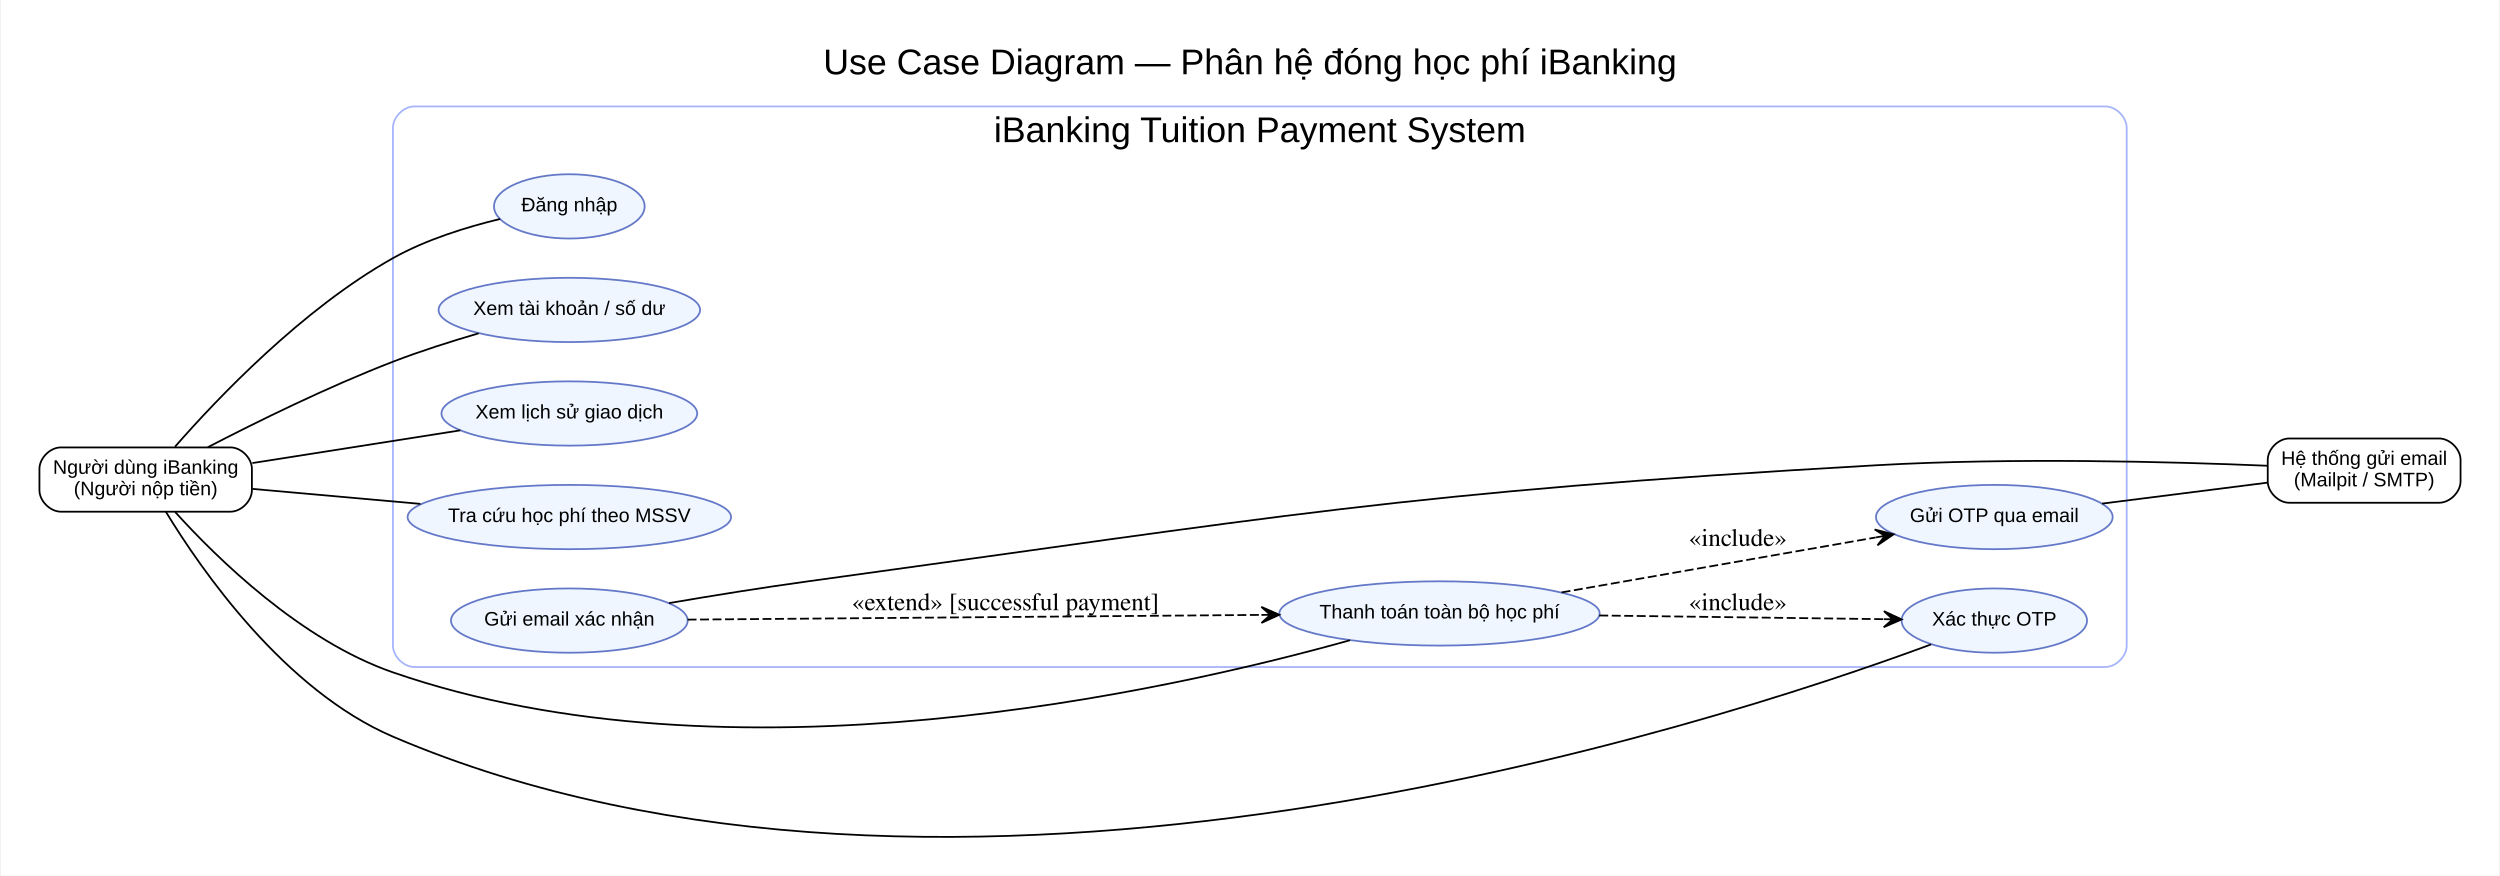
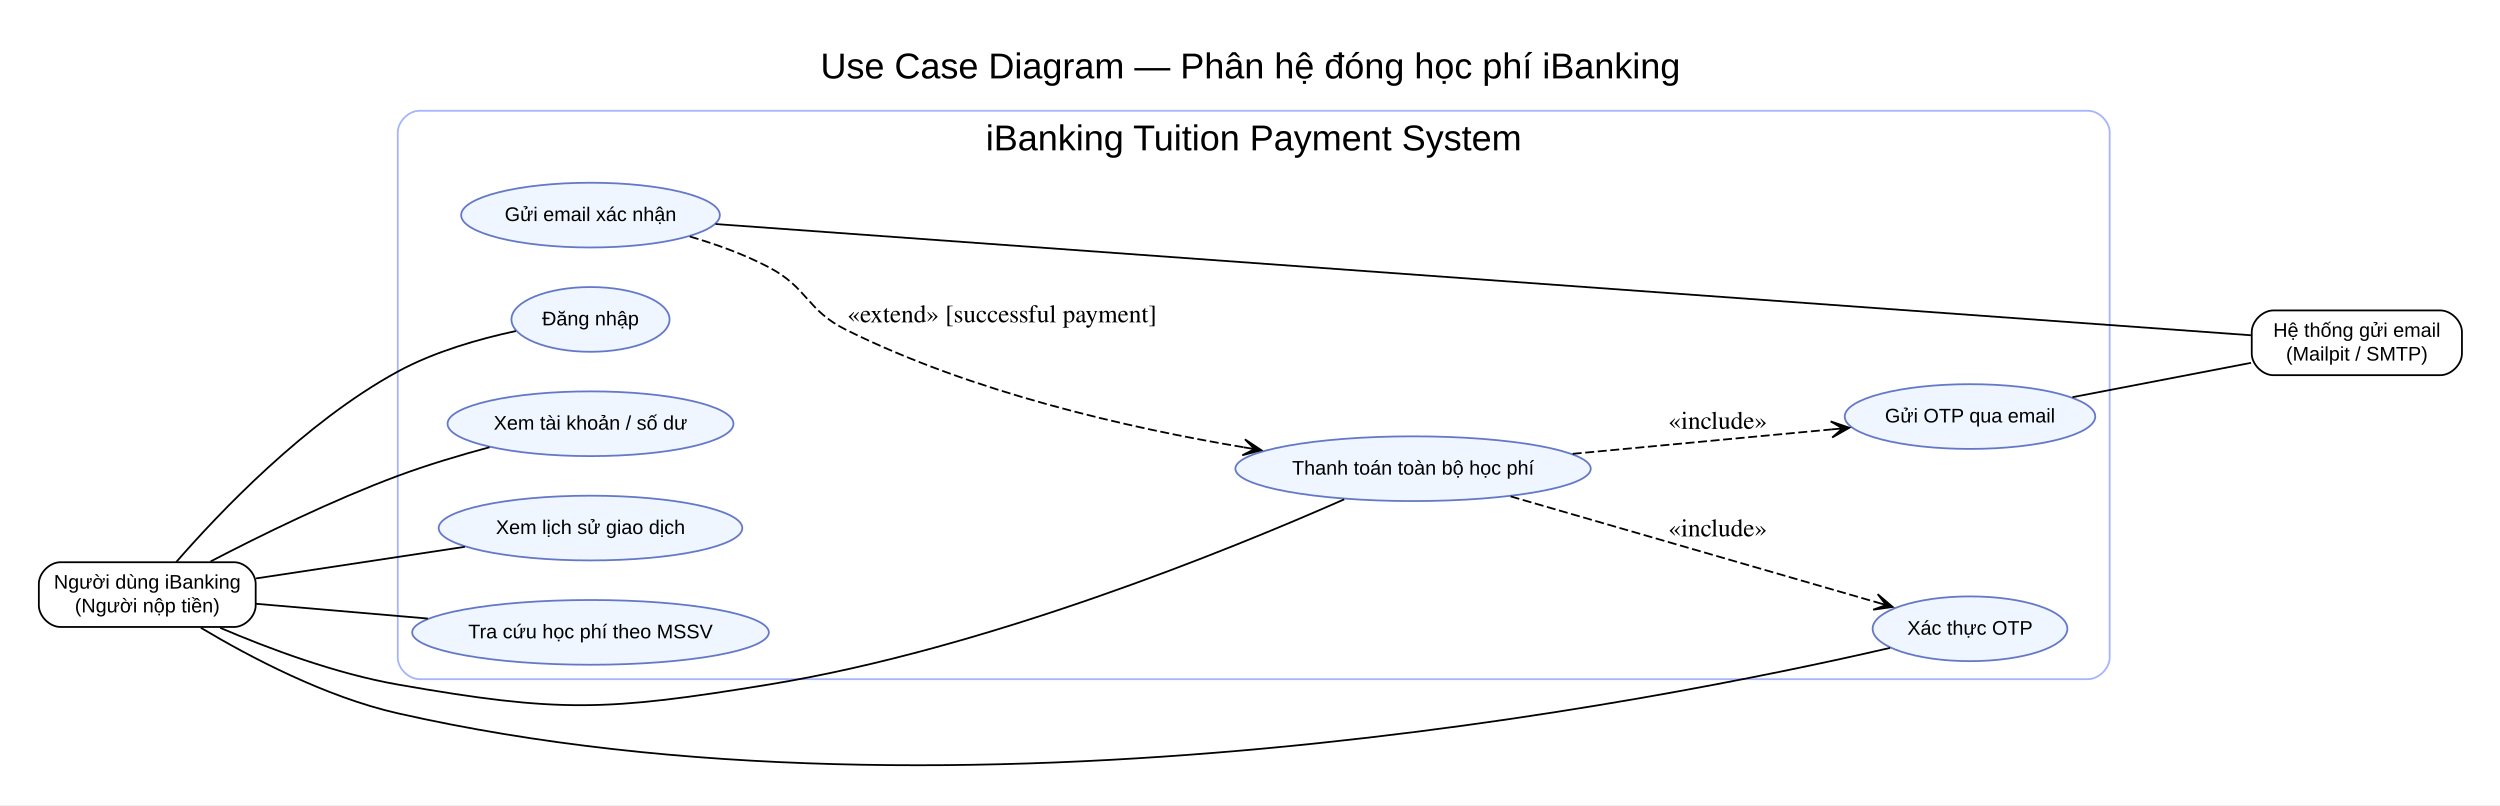
- <svg xmlns="http://www.w3.org/2000/svg" width="1399pt" height="490pt" viewBox="0.00 0.00 1399.30 490.45">
-   <g id="graph0" class="graph" transform="scale(1 1) rotate(0) translate(21.6 468.85)">
-     <polygon fill="white" stroke="transparent" points="-21.6,21.6 -21.6,-468.85 1377.7,-468.85 1377.7,21.6 -21.6,21.6" />
-     <text text-anchor="middle" x="678.05" y="-427.25" font-family="Arial" font-size="20.00">Use Case Diagram — Phân hệ đóng học phí iBanking</text>
+ <svg xmlns="http://www.w3.org/2000/svg" width="1390pt" height="448pt" viewBox="0.00 0.00 1390.00 448.00">
+   <g id="graph0" class="graph" transform="scale(1 1) rotate(0) translate(21.6 425.97)">
+     <polygon fill="white" stroke="none" points="-21.6,21.6 -21.6,-425.97 1368.84,-425.97 1368.84,21.6 -21.6,21.6" />
+     <text xml:space="preserve" text-anchor="middle" x="673.62" y="-382.37" font-family="Arial" font-size="20.00">Use Case Diagram — Phân hệ đóng học phí iBanking</text>
    <g id="clust1" class="cluster">
-       <path fill="white" stroke="#a5b4fc" d="M210,-95.25C210,-95.25 1157.1,-95.25 1157.1,-95.25 1163.1,-95.25 1169.1,-101.25 1169.1,-107.25 1169.1,-107.25 1169.1,-397.25 1169.1,-397.25 1169.1,-403.25 1163.1,-409.25 1157.1,-409.25 1157.1,-409.25 210,-409.25 210,-409.25 204,-409.25 198,-403.25 198,-397.25 198,-397.25 198,-107.25 198,-107.25 198,-101.25 204,-95.25 210,-95.25" />
-       <text text-anchor="middle" x="683.55" y="-389.25" font-family="Arial" font-size="20.00">iBanking Tuition Payment System</text>
+       <path fill="white" stroke="#a5b4fc" d="M211.56,-48.37C211.56,-48.37 1139.37,-48.37 1139.37,-48.37 1145.37,-48.37 1151.37,-54.37 1151.37,-60.37 1151.37,-60.37 1151.37,-352.37 1151.37,-352.37 1151.37,-358.37 1145.37,-364.37 1139.37,-364.37 1139.37,-364.37 211.56,-364.37 211.56,-364.37 205.56,-364.37 199.56,-358.37 199.56,-352.37 199.56,-352.37 199.56,-60.37 199.56,-60.37 199.56,-54.37 205.56,-48.37 211.56,-48.37" />
+       <text xml:space="preserve" text-anchor="middle" x="675.46" y="-342.37" font-family="Arial" font-size="20.00">iBanking Tuition Payment System</text>
    </g>
    <g id="node1" class="node">
-       <path fill="none" stroke="black" d="M107,-218.25C107,-218.25 12,-218.25 12,-218.25 6,-218.25 0,-212.25 0,-206.25 0,-206.25 0,-194.25 0,-194.25 0,-188.25 6,-182.25 12,-182.25 12,-182.25 107,-182.25 107,-182.25 113,-182.25 119,-188.25 119,-194.25 119,-194.25 119,-206.25 119,-206.25 119,-212.25 113,-218.25 107,-218.25" />
-       <text text-anchor="middle" x="59.5" y="-203.45" font-family="Arial" font-size="11.00">Người dùng iBanking</text>
-       <text text-anchor="middle" x="59.5" y="-191.45" font-family="Arial" font-size="11.00">(Người nộp tiền)</text>
+       <path fill="none" stroke="black" d="M108.56,-113.37C108.56,-113.37 12,-113.37 12,-113.37 6,-113.37 0,-107.37 0,-101.37 0,-101.37 0,-89.37 0,-89.37 0,-83.37 6,-77.37 12,-77.37 12,-77.37 108.56,-77.37 108.56,-77.37 114.56,-77.37 120.56,-83.37 120.56,-89.37 120.56,-89.37 120.56,-101.37 120.56,-101.37 120.56,-107.37 114.56,-113.37 108.56,-113.37" />
+       <text xml:space="preserve" text-anchor="middle" x="60.28" y="-98.67" font-family="Arial" font-size="11.00">Người dùng iBanking</text>
+       <text xml:space="preserve" text-anchor="middle" x="60.28" y="-85.47" font-family="Arial" font-size="11.00">(Người nộp tiền)</text>
    </g>
    <g id="node3" class="node">
-       <ellipse fill="#eff6ff" stroke="#6478c8" cx="296.8" cy="-353.25" rx="42.19" ry="18" />
-       <text text-anchor="middle" x="296.8" y="-350.45" font-family="Arial" font-size="11.00">Đăng nhập</text>
+       <ellipse fill="#eff6ff" stroke="#6478c8" cx="306.72" cy="-248.37" rx="43.95" ry="18" />
+       <text xml:space="preserve" text-anchor="middle" x="306.72" y="-245.07" font-family="Arial" font-size="11.00">Đăng nhập</text>
    </g>
    <g id="edge1" class="edge">
-       <path fill="none" stroke="black" d="M75.92,-218.62C99.53,-245.59 147.25,-295.8 198,-324.25 216.54,-334.65 239.19,-341.67 258.02,-346.2" />
+       <path fill="none" stroke="black" d="M76.34,-113.42C99.87,-140.46 148.02,-191.29 199.56,-219.37 219.86,-230.43 244.69,-237.51 265.23,-241.91" />
    </g>
    <g id="node4" class="node">
-       <ellipse fill="#eff6ff" stroke="#6478c8" cx="296.8" cy="-295.25" rx="73.23" ry="18" />
-       <text text-anchor="middle" x="296.8" y="-292.45" font-family="Arial" font-size="11.00">Xem tài khoản / số dư</text>
+       <ellipse fill="#eff6ff" stroke="#6478c8" cx="306.72" cy="-190.37" rx="79.49" ry="18" />
+       <text xml:space="preserve" text-anchor="middle" x="306.72" y="-187.07" font-family="Arial" font-size="11.00">Xem tài khoản / số dư</text>
    </g>
    <g id="edge2" class="edge">
-       <path fill="none" stroke="black" d="M94.3,-218.35C121.73,-232.57 161.68,-252.25 198,-266.25 213.37,-272.18 230.48,-277.62 246.04,-282.16" />
+       <path fill="none" stroke="black" d="M95.49,-113.81C123.03,-128.14 163.03,-147.79 199.56,-161.37 215.86,-167.43 233.98,-172.84 250.57,-177.31" />
    </g>
    <g id="node5" class="node">
-       <ellipse fill="#eff6ff" stroke="#6478c8" cx="296.8" cy="-237.25" rx="71.62" ry="18" />
-       <text text-anchor="middle" x="296.8" y="-234.45" font-family="Arial" font-size="11.00">Xem lịch sử giao dịch</text>
+       <ellipse fill="#eff6ff" stroke="#6478c8" cx="306.72" cy="-132.37" rx="84.41" ry="18" />
+       <text xml:space="preserve" text-anchor="middle" x="306.72" y="-129.07" font-family="Arial" font-size="11.00">Xem lịch sử giao dịch</text>
    </g>
    <g id="edge3" class="edge">
-       <path fill="none" stroke="black" d="M119.27,-209.49C154.8,-215.08 199.98,-222.19 235.74,-227.81" />
+       <path fill="none" stroke="black" d="M120.76,-104.37C155.81,-109.68 200.3,-116.41 236.86,-121.95" />
    </g>
    <g id="node6" class="node">
-       <ellipse fill="#eff6ff" stroke="#6478c8" cx="296.8" cy="-179.25" rx="90.6" ry="18" />
-       <text text-anchor="middle" x="296.8" y="-176.45" font-family="Arial" font-size="11.00">Tra cứu học phí theo MSSV</text>
+       <ellipse fill="#eff6ff" stroke="#6478c8" cx="306.72" cy="-74.37" rx="99.16" ry="18" />
+       <text xml:space="preserve" text-anchor="middle" x="306.72" y="-71.07" font-family="Arial" font-size="11.00">Tra cứu học phí theo MSSV</text>
    </g>
    <g id="edge4" class="edge">
-       <path fill="none" stroke="black" d="M119.27,-195.01C147.72,-192.47 182.36,-189.38 213.39,-186.61" />
+       <path fill="none" stroke="black" d="M120.76,-90.26C149.45,-87.79 184.46,-84.79 216.28,-82.05" />
    </g>
    <g id="node7" class="node">
-       <ellipse fill="#eff6ff" stroke="#6478c8" cx="784.2" cy="-125.25" rx="89.7" ry="18" />
-       <text text-anchor="middle" x="784.2" y="-122.45" font-family="Arial" font-size="11.00">Thanh toán toàn bộ học phí</text>
+       <ellipse fill="#eff6ff" stroke="#6478c8" cx="764.06" cy="-165.37" rx="98.8" ry="18" />
+       <text xml:space="preserve" text-anchor="middle" x="764.06" y="-162.07" font-family="Arial" font-size="11.00">Thanh toán toàn bộ học phí</text>
    </g>
    <g id="edge5" class="edge">
-       <path fill="none" stroke="black" d="M76.01,-182.07C99.36,-156.25 146.36,-110.11 198,-92.25 387.22,-26.83 631.25,-81.46 734.08,-110.25" />
+       <path fill="none" stroke="black" d="M100.81,-76.91C127.93,-65.3 165.11,-51.41 199.56,-45.37 289.88,-29.54 315.38,-30.57 405.88,-45.37 526.77,-65.13 661.91,-120.19 725.77,-148.33" />
    </g>
    <g id="node8" class="node">
-       <ellipse fill="#eff6ff" stroke="#6478c8" cx="1094.95" cy="-121.25" rx="51.93" ry="18" />
-       <text text-anchor="middle" x="1094.95" y="-118.45" font-family="Arial" font-size="11.00">Xác thực OTP</text>
+       <ellipse fill="#eff6ff" stroke="#6478c8" cx="1073.72" cy="-76.37" rx="54.14" ry="18" />
+       <text xml:space="preserve" text-anchor="middle" x="1073.72" y="-73.07" font-family="Arial" font-size="11.00">Xác thực OTP</text>
    </g>
    <g id="edge6" class="edge">
-       <path fill="none" stroke="black" d="M70.85,-182.14C90.64,-149.6 137.3,-82.22 198,-56.25 509.15,76.86 936.56,-62.4 1059.57,-107.92" />
+       <path fill="none" stroke="black" d="M90.09,-76.91C117.14,-60.75 159.35,-38.47 199.56,-29.37 511.23,41.2 900.71,-36.06 1029.31,-65.75" />
    </g>
    <g id="node2" class="node">
-       <path fill="none" stroke="black" d="M1344.1,-223.25C1344.1,-223.25 1260.1,-223.25 1260.1,-223.25 1254.1,-223.25 1248.1,-217.25 1248.1,-211.25 1248.1,-211.25 1248.1,-199.25 1248.1,-199.25 1248.1,-193.25 1254.1,-187.25 1260.1,-187.25 1260.1,-187.25 1344.1,-187.25 1344.1,-187.25 1350.1,-187.25 1356.1,-193.25 1356.1,-199.25 1356.1,-199.25 1356.1,-211.25 1356.1,-211.25 1356.1,-217.25 1350.1,-223.25 1344.1,-223.25" />
-       <text text-anchor="middle" x="1302.1" y="-208.45" font-family="Arial" font-size="11.00">Hệ thống gửi email</text>
-       <text text-anchor="middle" x="1302.1" y="-196.45" font-family="Arial" font-size="11.00">(Mailpit / SMTP)</text>
+       <path fill="none" stroke="black" d="M1335.24,-253.37C1335.24,-253.37 1242.37,-253.37 1242.37,-253.37 1236.37,-253.37 1230.37,-247.37 1230.37,-241.37 1230.37,-241.37 1230.37,-229.37 1230.37,-229.37 1230.37,-223.37 1236.37,-217.37 1242.37,-217.37 1242.37,-217.37 1335.24,-217.37 1335.24,-217.37 1341.24,-217.37 1347.24,-223.37 1347.24,-229.37 1347.24,-229.37 1347.24,-241.37 1347.24,-241.37 1347.24,-247.37 1341.24,-253.37 1335.24,-253.37" />
+       <text xml:space="preserve" text-anchor="middle" x="1288.81" y="-238.67" font-family="Arial" font-size="11.00">Hệ thống gửi email</text>
+       <text xml:space="preserve" text-anchor="middle" x="1288.81" y="-225.47" font-family="Arial" font-size="11.00">(Mailpit / SMTP)</text>
    </g>
    <g id="edge8" class="edge">
-       <path fill="none" stroke="black" stroke-dasharray="5,2" d="M873.68,-124.11C924.7,-123.45 987.55,-122.63 1033.04,-122.04" />
-       <polygon fill="black" stroke="black" points="1043.05,-121.91 1033.11,-126.54 1038.05,-121.98 1033.05,-122.04 1033.05,-122.04 1033.05,-122.04 1038.05,-121.98 1032.99,-117.54 1043.05,-121.91 1043.05,-121.91" />
-       <text text-anchor="middle" x="951.3" y="-127.05" font-family="Times,serif" font-size="14.00">«include»</text>
+       <path fill="none" stroke="black" stroke-dasharray="5,2" d="M818.3,-149.97C875.33,-133.47 965.22,-107.47 1021.47,-91.19" />
+       <polygon fill="black" stroke="black" points="1030.74,-88.51 1022.39,-95.61 1027.11,-89.56 1021.14,-91.29 1021.14,-91.29 1021.14,-91.29 1027.11,-89.56 1019.89,-86.97 1030.74,-88.51" />
+       <text xml:space="preserve" text-anchor="middle" x="933.46" y="-127.74" font-family="Times,serif" font-size="14.00">«include»</text>
    </g>
    <g id="node9" class="node">
-       <ellipse fill="#eff6ff" stroke="#6478c8" cx="1094.95" cy="-179.25" rx="66.29" ry="18" />
-       <text text-anchor="middle" x="1094.95" y="-176.45" font-family="Arial" font-size="11.00">Gửi OTP qua email</text>
+       <ellipse fill="#eff6ff" stroke="#6478c8" cx="1073.72" cy="-194.37" rx="69.65" ry="18" />
+       <text xml:space="preserve" text-anchor="middle" x="1073.72" y="-191.07" font-family="Arial" font-size="11.00">Gửi OTP qua email</text>
    </g>
    <g id="edge7" class="edge">
-       <path fill="none" stroke="black" stroke-dasharray="5,2" d="M852.58,-137.04C904.81,-146.17 976.77,-158.76 1028.51,-167.81" />
-       <polygon fill="black" stroke="black" points="1038.57,-169.57 1027.95,-172.28 1033.65,-168.71 1028.72,-167.85 1028.72,-167.85 1028.72,-167.85 1033.65,-168.71 1029.5,-163.41 1038.57,-169.57 1038.57,-169.57" />
-       <text text-anchor="middle" x="951.3" y="-163.05" font-family="Times,serif" font-size="14.00">«include»</text>
+       <path fill="none" stroke="black" stroke-dasharray="5,2" d="M852.81,-173.64C898.23,-177.92 953.14,-183.1 996.73,-187.21" />
+       <polygon fill="black" stroke="black" points="1006.63,-188.14 996.25,-191.68 1002.87,-187.78 996.67,-187.2 996.67,-187.2 996.67,-187.2 1002.87,-187.78 997.1,-182.72 1006.63,-188.14" />
+       <text xml:space="preserve" text-anchor="middle" x="933.46" y="-187.52" font-family="Times,serif" font-size="14.00">«include»</text>
    </g>
    <g id="edge10" class="edge">
-       <path fill="none" stroke="black" d="M1155.29,-186.77C1184.52,-190.48 1219.48,-194.91 1247.84,-198.5" />
+       <path fill="none" stroke="black" d="M1130.7,-205.14C1161.29,-211.02 1199.1,-218.3 1229.97,-224.24" />
    </g>
    <g id="node10" class="node">
-       <ellipse fill="#eff6ff" stroke="#6478c8" cx="296.8" cy="-121.25" rx="66.29" ry="18" />
-       <text text-anchor="middle" x="296.8" y="-118.45" font-family="Arial" font-size="11.00">Gửi email xác nhận</text>
+       <ellipse fill="#eff6ff" stroke="#6478c8" cx="306.72" cy="-306.37" rx="71.92" ry="18" />
+       <text xml:space="preserve" text-anchor="middle" x="306.72" y="-303.07" font-family="Arial" font-size="11.00">Gửi email xác nhận</text>
    </g>
    <g id="edge11" class="edge">
-       <path fill="none" stroke="black" d="M352.62,-131.04C376.52,-135.13 404.9,-139.73 430.6,-143.25 695.56,-179.57 761.81,-193.03 1028.8,-208.25 1104.91,-212.59 1193.17,-210.28 1248.08,-207.97" />
+       <path fill="none" stroke="black" d="M376.25,-301.4C559.67,-288.12 1059.43,-251.91 1229.92,-239.56" />
    </g>
    <g id="edge9" class="edge">
-       <path fill="none" stroke="black" stroke-dasharray="5,2" d="M363.01,-121.79C445.55,-122.47 588.49,-123.65 684.44,-124.44" />
-       <polygon fill="black" stroke="black" points="694.45,-124.52 684.41,-128.94 689.45,-124.48 684.45,-124.44 684.45,-124.44 684.45,-124.44 689.45,-124.48 684.48,-119.94 694.45,-124.52 694.45,-124.52" />
-       <text text-anchor="middle" x="541.1" y="-127.05" font-family="Times,serif" font-size="14.00">«extend» [successful payment]</text>
+       <path fill="none" stroke="black" stroke-dasharray="5,2" d="M361.94,-294.47C376.65,-290.15 392.27,-284.52 405.88,-277.37 427.64,-265.93 426.85,-253.5 448.88,-242.57 518.79,-207.87 605.38,-188.1 669.94,-177.27" />
+       <polygon fill="black" stroke="black" points="679.71,-175.67 670.57,-181.72 675.98,-176.28 669.84,-177.28 669.84,-177.28 669.84,-177.28 675.98,-176.28 669.12,-172.84 679.71,-175.67" />
+       <text xml:space="preserve" text-anchor="middle" x="535.57" y="-246.77" font-family="Times,serif" font-size="14.00">«extend» [successful payment]</text>
    </g>
  </g>
</svg>
